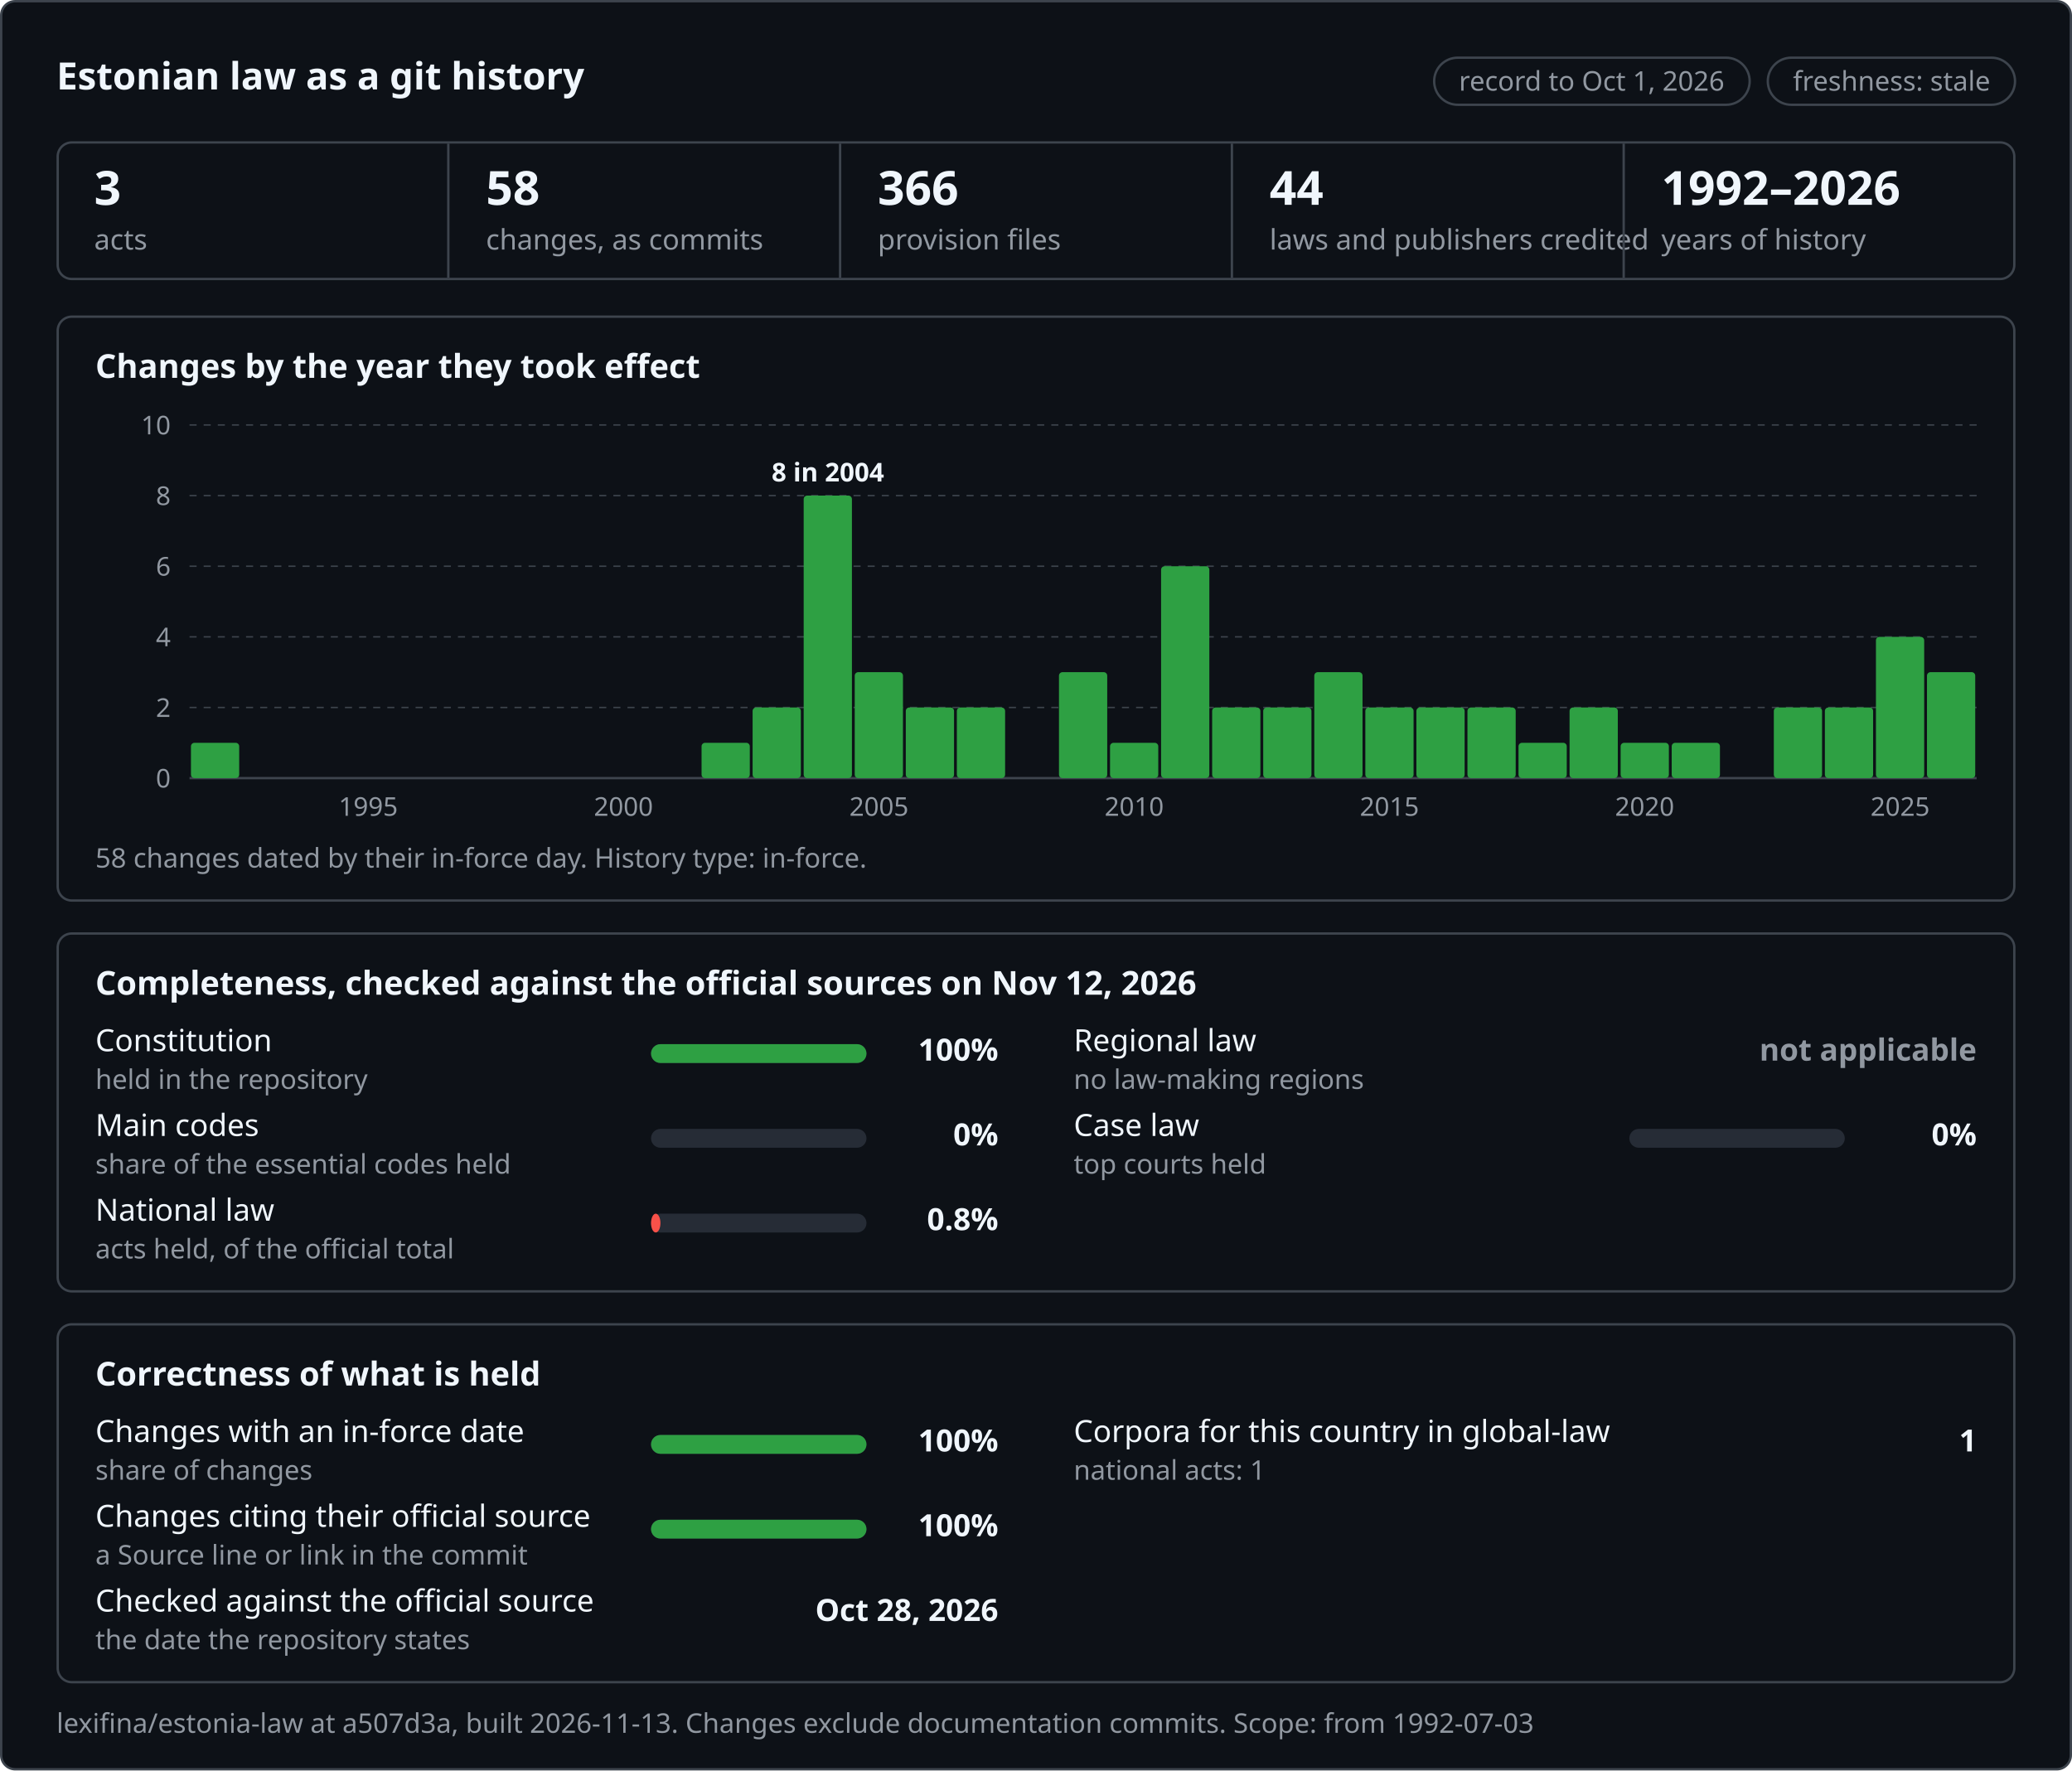
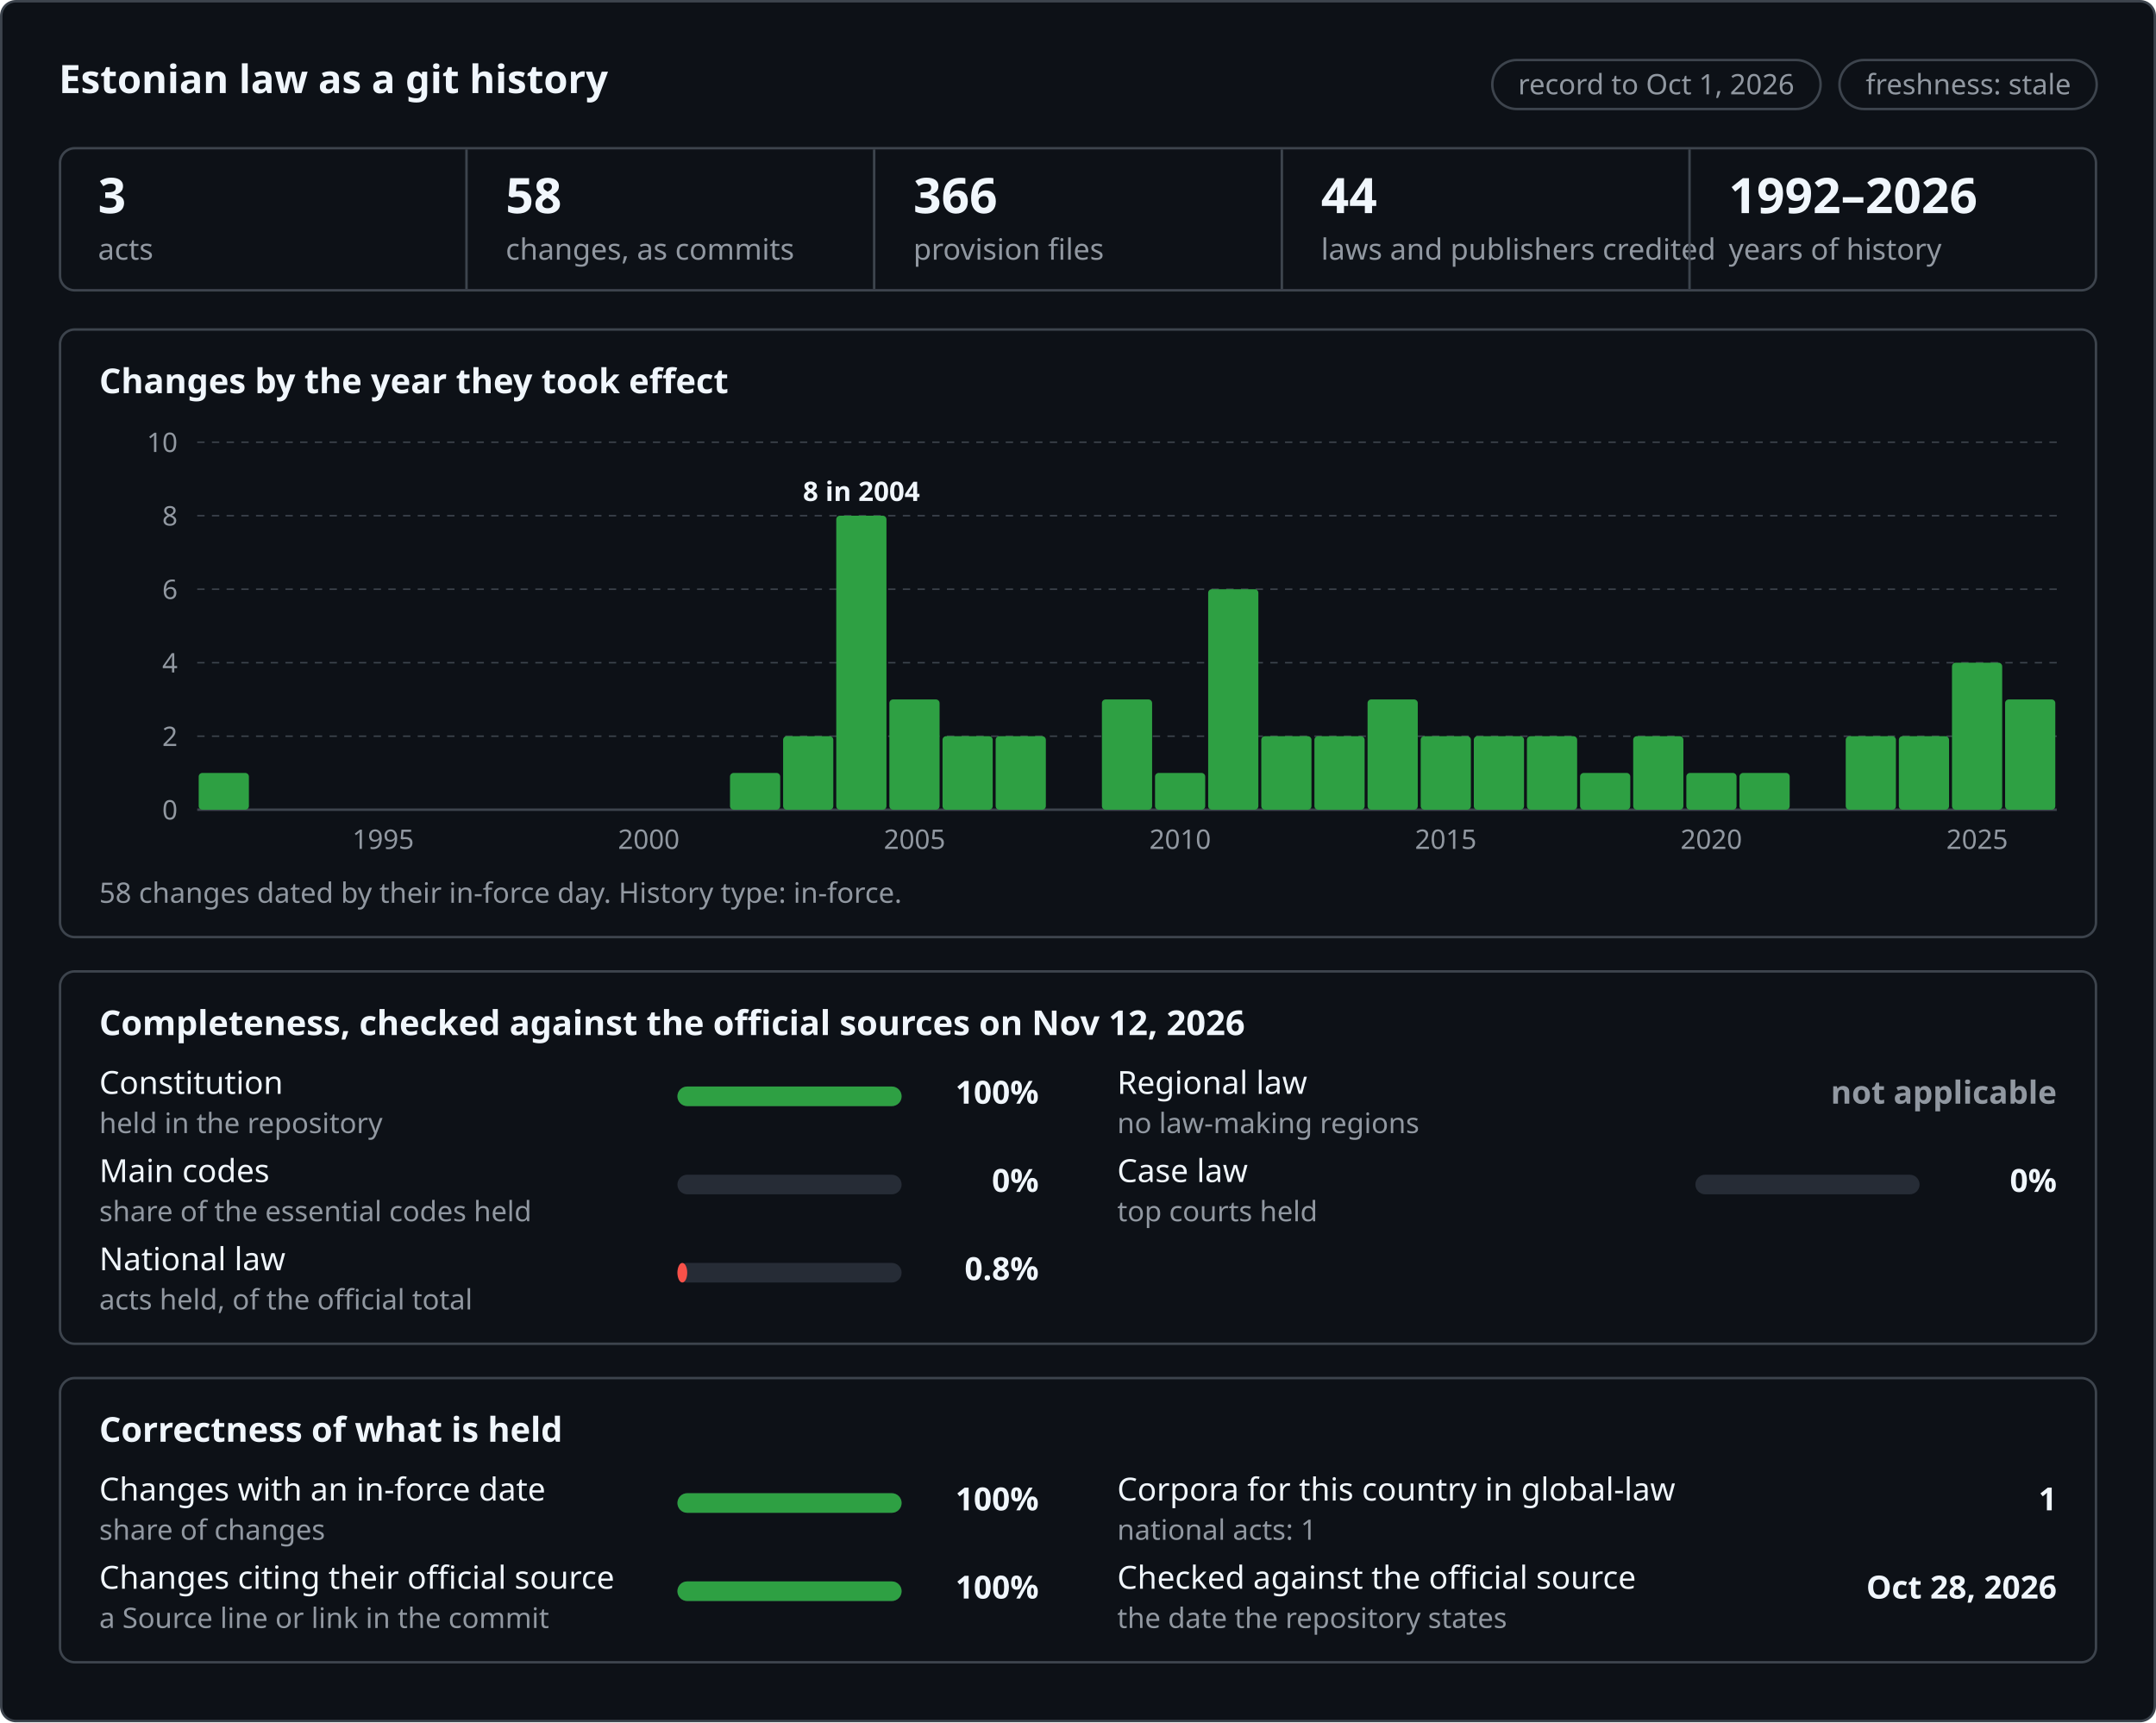
- <svg xmlns="http://www.w3.org/2000/svg" width="880" height="752" viewBox="0 0 880 752" font-family="-apple-system,BlinkMacSystemFont,Segoe UI,Noto Sans,Helvetica,Arial,sans-serif">
-   <rect x="0.5" y="0.5" width="879" height="751" rx="6" fill="#0d1117" stroke="#3d444d" />
+ <svg xmlns="http://www.w3.org/2000/svg" width="880" height="703" viewBox="0 0 880 703" font-family="-apple-system,BlinkMacSystemFont,Segoe UI,Noto Sans,Helvetica,Arial,sans-serif">
+   <rect x="0.5" y="0.5" width="879" height="702" rx="6" fill="#0d1117" stroke="#3d444d" />
  <text x="24" y="38" font-size="16" font-weight="600" fill="#f0f6fc">Estonian law as a git history</text>
  <rect x="609.1" y="24.5" width="134" height="20" rx="10" fill="none" stroke="#3d444d" />
  <text x="676.0" y="38.5" font-size="11.5" font-weight="500" text-anchor="middle" fill="#9198a1">record to Oct 1, 2026</text>
  <rect x="750.8" y="24.5" width="105" height="20" rx="10" fill="none" stroke="#3d444d" />
  <text x="803.4" y="38.5" font-size="11.5" font-weight="500" text-anchor="middle" fill="#9198a1">freshness: stale</text>
  <rect x="24.5" y="60.5" width="831" height="58" rx="6" fill="#0d1117" stroke="#3d444d" />
  <text x="40.0" y="87" font-size="20" font-weight="600" fill="#f0f6fc">3</text>
  <text x="40.0" y="106" font-size="12" fill="#9198a1">acts</text>
  <line x1="190.4" y1="61" x2="190.4" y2="118" stroke="#3d444d" />
  <text x="206.4" y="87" font-size="20" font-weight="600" fill="#f0f6fc">58</text>
  <text x="206.4" y="106" font-size="12" fill="#9198a1">changes, as commits</text>
  <line x1="356.8" y1="61" x2="356.8" y2="118" stroke="#3d444d" />
  <text x="372.8" y="87" font-size="20" font-weight="600" fill="#f0f6fc">366</text>
  <text x="372.8" y="106" font-size="12" fill="#9198a1">provision files</text>
  <line x1="523.2" y1="61" x2="523.2" y2="118" stroke="#3d444d" />
  <text x="539.2" y="87" font-size="20" font-weight="600" fill="#f0f6fc">44</text>
  <text x="539.2" y="106" font-size="12" fill="#9198a1" textLength="142" lengthAdjust="spacingAndGlyphs">laws and publishers credited</text>
  <line x1="689.6" y1="61" x2="689.6" y2="118" stroke="#3d444d" />
  <text x="705.6" y="87" font-size="20" font-weight="600" fill="#f0f6fc">1992–2026</text>
  <text x="705.6" y="106" font-size="12" fill="#9198a1">years of history</text>
  <rect x="24.5" y="134.5" width="831" height="248" rx="6" fill="#0d1117" stroke="#3d444d" />
  <text x="40.5" y="160.5" font-size="14" font-weight="600" fill="#f0f6fc">Changes by the year they took effect</text>
  <line x1="80.5" y1="330.5" x2="839.5" y2="330.5" stroke="#3d444d" stroke-width="1" />
  <text x="72.5" y="334.5" font-size="11" text-anchor="end" fill="#9198a1">0</text>
  <line x1="80.5" y1="300.5" x2="839.5" y2="300.5" stroke="#3d444d" stroke-width="0.6" stroke-dasharray="3 3" />
  <text x="72.5" y="304.5" font-size="11" text-anchor="end" fill="#9198a1">2</text>
  <line x1="80.5" y1="270.5" x2="839.5" y2="270.5" stroke="#3d444d" stroke-width="0.6" stroke-dasharray="3 3" />
  <text x="72.5" y="274.5" font-size="11" text-anchor="end" fill="#9198a1">4</text>
  <line x1="80.5" y1="240.5" x2="839.5" y2="240.5" stroke="#3d444d" stroke-width="0.6" stroke-dasharray="3 3" />
  <text x="72.5" y="244.5" font-size="11" text-anchor="end" fill="#9198a1">6</text>
  <line x1="80.5" y1="210.5" x2="839.5" y2="210.5" stroke="#3d444d" stroke-width="0.6" stroke-dasharray="3 3" />
  <text x="72.5" y="214.5" font-size="11" text-anchor="end" fill="#9198a1">8</text>
  <line x1="80.5" y1="180.5" x2="839.5" y2="180.5" stroke="#3d444d" stroke-width="0.6" stroke-dasharray="3 3" />
  <text x="72.5" y="184.5" font-size="11" text-anchor="end" fill="#9198a1">10</text>
  <rect x="81.10" y="315.5" width="20.49" height="15.0" rx="1.5" fill="#2ea043" />
  <text x="156.4" y="346.5" font-size="11" text-anchor="middle" fill="#9198a1">1995</text>
  <text x="264.8" y="346.5" font-size="11" text-anchor="middle" fill="#9198a1">2000</text>
  <rect x="297.96" y="315.5" width="20.49" height="15.0" rx="1.5" fill="#2ea043" />
  <rect x="319.64" y="300.5" width="20.49" height="30.0" rx="1.5" fill="#2ea043" />
  <rect x="341.33" y="210.5" width="20.49" height="120.0" rx="1.5" fill="#2ea043" />
  <text x="351.6" y="204.5" font-size="11" font-weight="600" text-anchor="middle" fill="#f0f6fc">8 in 2004</text>
  <rect x="363.01" y="285.5" width="20.49" height="45.0" rx="1.5" fill="#2ea043" />
  <text x="373.3" y="346.5" font-size="11" text-anchor="middle" fill="#9198a1">2005</text>
  <rect x="384.70" y="300.5" width="20.49" height="30.0" rx="1.5" fill="#2ea043" />
  <rect x="406.39" y="300.5" width="20.49" height="30.0" rx="1.5" fill="#2ea043" />
  <rect x="449.76" y="285.5" width="20.49" height="45.0" rx="1.5" fill="#2ea043" />
  <rect x="471.44" y="315.5" width="20.49" height="15.0" rx="1.5" fill="#2ea043" />
  <text x="481.7" y="346.5" font-size="11" text-anchor="middle" fill="#9198a1">2010</text>
  <rect x="493.13" y="240.5" width="20.49" height="90.0" rx="1.5" fill="#2ea043" />
  <rect x="514.81" y="300.5" width="20.49" height="30.0" rx="1.5" fill="#2ea043" />
  <rect x="536.50" y="300.5" width="20.49" height="30.0" rx="1.5" fill="#2ea043" />
  <rect x="558.19" y="285.5" width="20.49" height="45.0" rx="1.5" fill="#2ea043" />
  <rect x="579.87" y="300.5" width="20.49" height="30.0" rx="1.5" fill="#2ea043" />
  <text x="590.1" y="346.5" font-size="11" text-anchor="middle" fill="#9198a1">2015</text>
  <rect x="601.56" y="300.5" width="20.49" height="30.0" rx="1.5" fill="#2ea043" />
  <rect x="623.24" y="300.5" width="20.49" height="30.0" rx="1.5" fill="#2ea043" />
  <rect x="644.93" y="315.5" width="20.49" height="15.0" rx="1.5" fill="#2ea043" />
  <rect x="666.61" y="300.5" width="20.49" height="30.0" rx="1.5" fill="#2ea043" />
  <rect x="688.30" y="315.5" width="20.49" height="15.0" rx="1.5" fill="#2ea043" />
  <text x="698.5" y="346.5" font-size="11" text-anchor="middle" fill="#9198a1">2020</text>
  <rect x="709.99" y="315.5" width="20.49" height="15.0" rx="1.5" fill="#2ea043" />
  <rect x="753.36" y="300.5" width="20.49" height="30.0" rx="1.5" fill="#2ea043" />
  <rect x="775.04" y="300.5" width="20.49" height="30.0" rx="1.5" fill="#2ea043" />
  <rect x="796.73" y="270.5" width="20.49" height="60.0" rx="1.5" fill="#2ea043" />
  <text x="807.0" y="346.5" font-size="11" text-anchor="middle" fill="#9198a1">2025</text>
  <rect x="818.41" y="285.5" width="20.49" height="45.0" rx="1.5" fill="#2ea043" />
  <text x="40.5" y="368.5" font-size="11.5" fill="#9198a1">58 changes dated by their in-force day. History type: in-force.</text>
  <rect x="24.5" y="396.5" width="831" height="152" rx="6" fill="#0d1117" stroke="#3d444d" />
  <text x="40.5" y="422.5" font-size="14" font-weight="600" fill="#f0f6fc">Completeness, checked against the official sources on Nov 12, 2026</text>
  <text x="40.5" y="446.5" font-size="13" fill="#f0f6fc">Constitution</text>
  <text x="40.5" y="462.5" font-size="11.5" fill="#9198a1">held in the repository</text>
  <g>
    <rect x="276.5" y="443.5" width="91.5" height="8" rx="4" fill="#262c36" />
    <rect x="276.5" y="443.5" width="91.5" height="8" rx="4" fill="#2ea043" />
  </g>
  <text x="424.0" y="450.5" font-size="13" font-weight="600" text-anchor="end" fill="#f0f6fc">100%</text>
  <text x="40.5" y="482.5" font-size="13" fill="#f0f6fc">Main codes</text>
  <text x="40.5" y="498.5" font-size="11.5" fill="#9198a1">share of the essential codes held</text>
  <g>
    <rect x="276.5" y="479.5" width="91.5" height="8" rx="4" fill="#262c36" />
  </g>
  <text x="424.0" y="486.5" font-size="13" font-weight="600" text-anchor="end" fill="#f0f6fc">0%</text>
  <text x="40.5" y="518.5" font-size="13" fill="#f0f6fc">National law</text>
  <text x="40.5" y="534.5" font-size="11.5" fill="#9198a1">acts held, of the official total</text>
  <g>
    <rect x="276.5" y="515.5" width="91.5" height="8" rx="4" fill="#262c36" />
    <rect x="276.5" y="515.5" width="4.0" height="8" rx="4" fill="#f85149" />
  </g>
  <text x="424.0" y="522.5" font-size="13" font-weight="600" text-anchor="end" fill="#f0f6fc">0.8%</text>
  <text x="456.0" y="446.5" font-size="13" fill="#f0f6fc">Regional law</text>
  <text x="456.0" y="462.5" font-size="11.5" fill="#9198a1">no law-making regions</text>
  <text x="839.5" y="450.5" font-size="13" font-weight="600" text-anchor="end" fill="#9198a1">not applicable</text>
  <text x="456.0" y="482.5" font-size="13" fill="#f0f6fc">Case law</text>
  <text x="456.0" y="498.5" font-size="11.5" fill="#9198a1">top courts held</text>
  <g>
    <rect x="692.0" y="479.5" width="91.5" height="8" rx="4" fill="#262c36" />
  </g>
  <text x="839.5" y="486.5" font-size="13" font-weight="600" text-anchor="end" fill="#f0f6fc">0%</text>
-   <rect x="24.5" y="562.5" width="831" height="152" rx="6" fill="#0d1117" stroke="#3d444d" />
+   <rect x="24.5" y="562.5" width="831" height="116" rx="6" fill="#0d1117" stroke="#3d444d" />
  <text x="40.5" y="588.5" font-size="14" font-weight="600" fill="#f0f6fc">Correctness of what is held</text>
  <text x="40.5" y="612.5" font-size="13" fill="#f0f6fc">Changes with an in-force date</text>
  <text x="40.5" y="628.5" font-size="11.5" fill="#9198a1">share of changes</text>
  <g>
    <rect x="276.5" y="609.5" width="91.5" height="8" rx="4" fill="#262c36" />
    <rect x="276.5" y="609.5" width="91.5" height="8" rx="4" fill="#2ea043" />
  </g>
  <text x="424.0" y="616.5" font-size="13" font-weight="600" text-anchor="end" fill="#f0f6fc">100%</text>
  <text x="40.5" y="648.5" font-size="13" fill="#f0f6fc">Changes citing their official source</text>
  <text x="40.5" y="664.5" font-size="11.5" fill="#9198a1">a Source line or link in the commit</text>
  <g>
    <rect x="276.5" y="645.5" width="91.5" height="8" rx="4" fill="#262c36" />
    <rect x="276.5" y="645.5" width="91.5" height="8" rx="4" fill="#2ea043" />
  </g>
  <text x="424.0" y="652.5" font-size="13" font-weight="600" text-anchor="end" fill="#f0f6fc">100%</text>
-   <text x="40.5" y="684.5" font-size="13" fill="#f0f6fc">Checked against the official source</text>
-   <text x="40.5" y="700.5" font-size="11.5" fill="#9198a1">the date the repository states</text>
-   <text x="424.0" y="688.5" font-size="13" font-weight="600" text-anchor="end" fill="#f0f6fc">Oct 28, 2026</text>
  <text x="456.0" y="612.5" font-size="13" fill="#f0f6fc">Corpora for this country in global-law</text>
  <text x="456.0" y="628.5" font-size="11.5" fill="#9198a1">national acts: 1</text>
  <text x="839.5" y="616.5" font-size="13" font-weight="600" text-anchor="end" fill="#f0f6fc">1</text>
-   <text x="24" y="736" font-size="11.5" fill="#9198a1">lexifina/estonia-law at a507d3a, built 2026-11-13. Changes exclude documentation commits. Scope: from 1992-07-03</text>
+   <text x="456.0" y="648.5" font-size="13" fill="#f0f6fc">Checked against the official source</text>
+   <text x="456.0" y="664.5" font-size="11.5" fill="#9198a1">the date the repository states</text>
+   <text x="839.5" y="652.5" font-size="13" font-weight="600" text-anchor="end" fill="#f0f6fc">Oct 28, 2026</text>
</svg>
